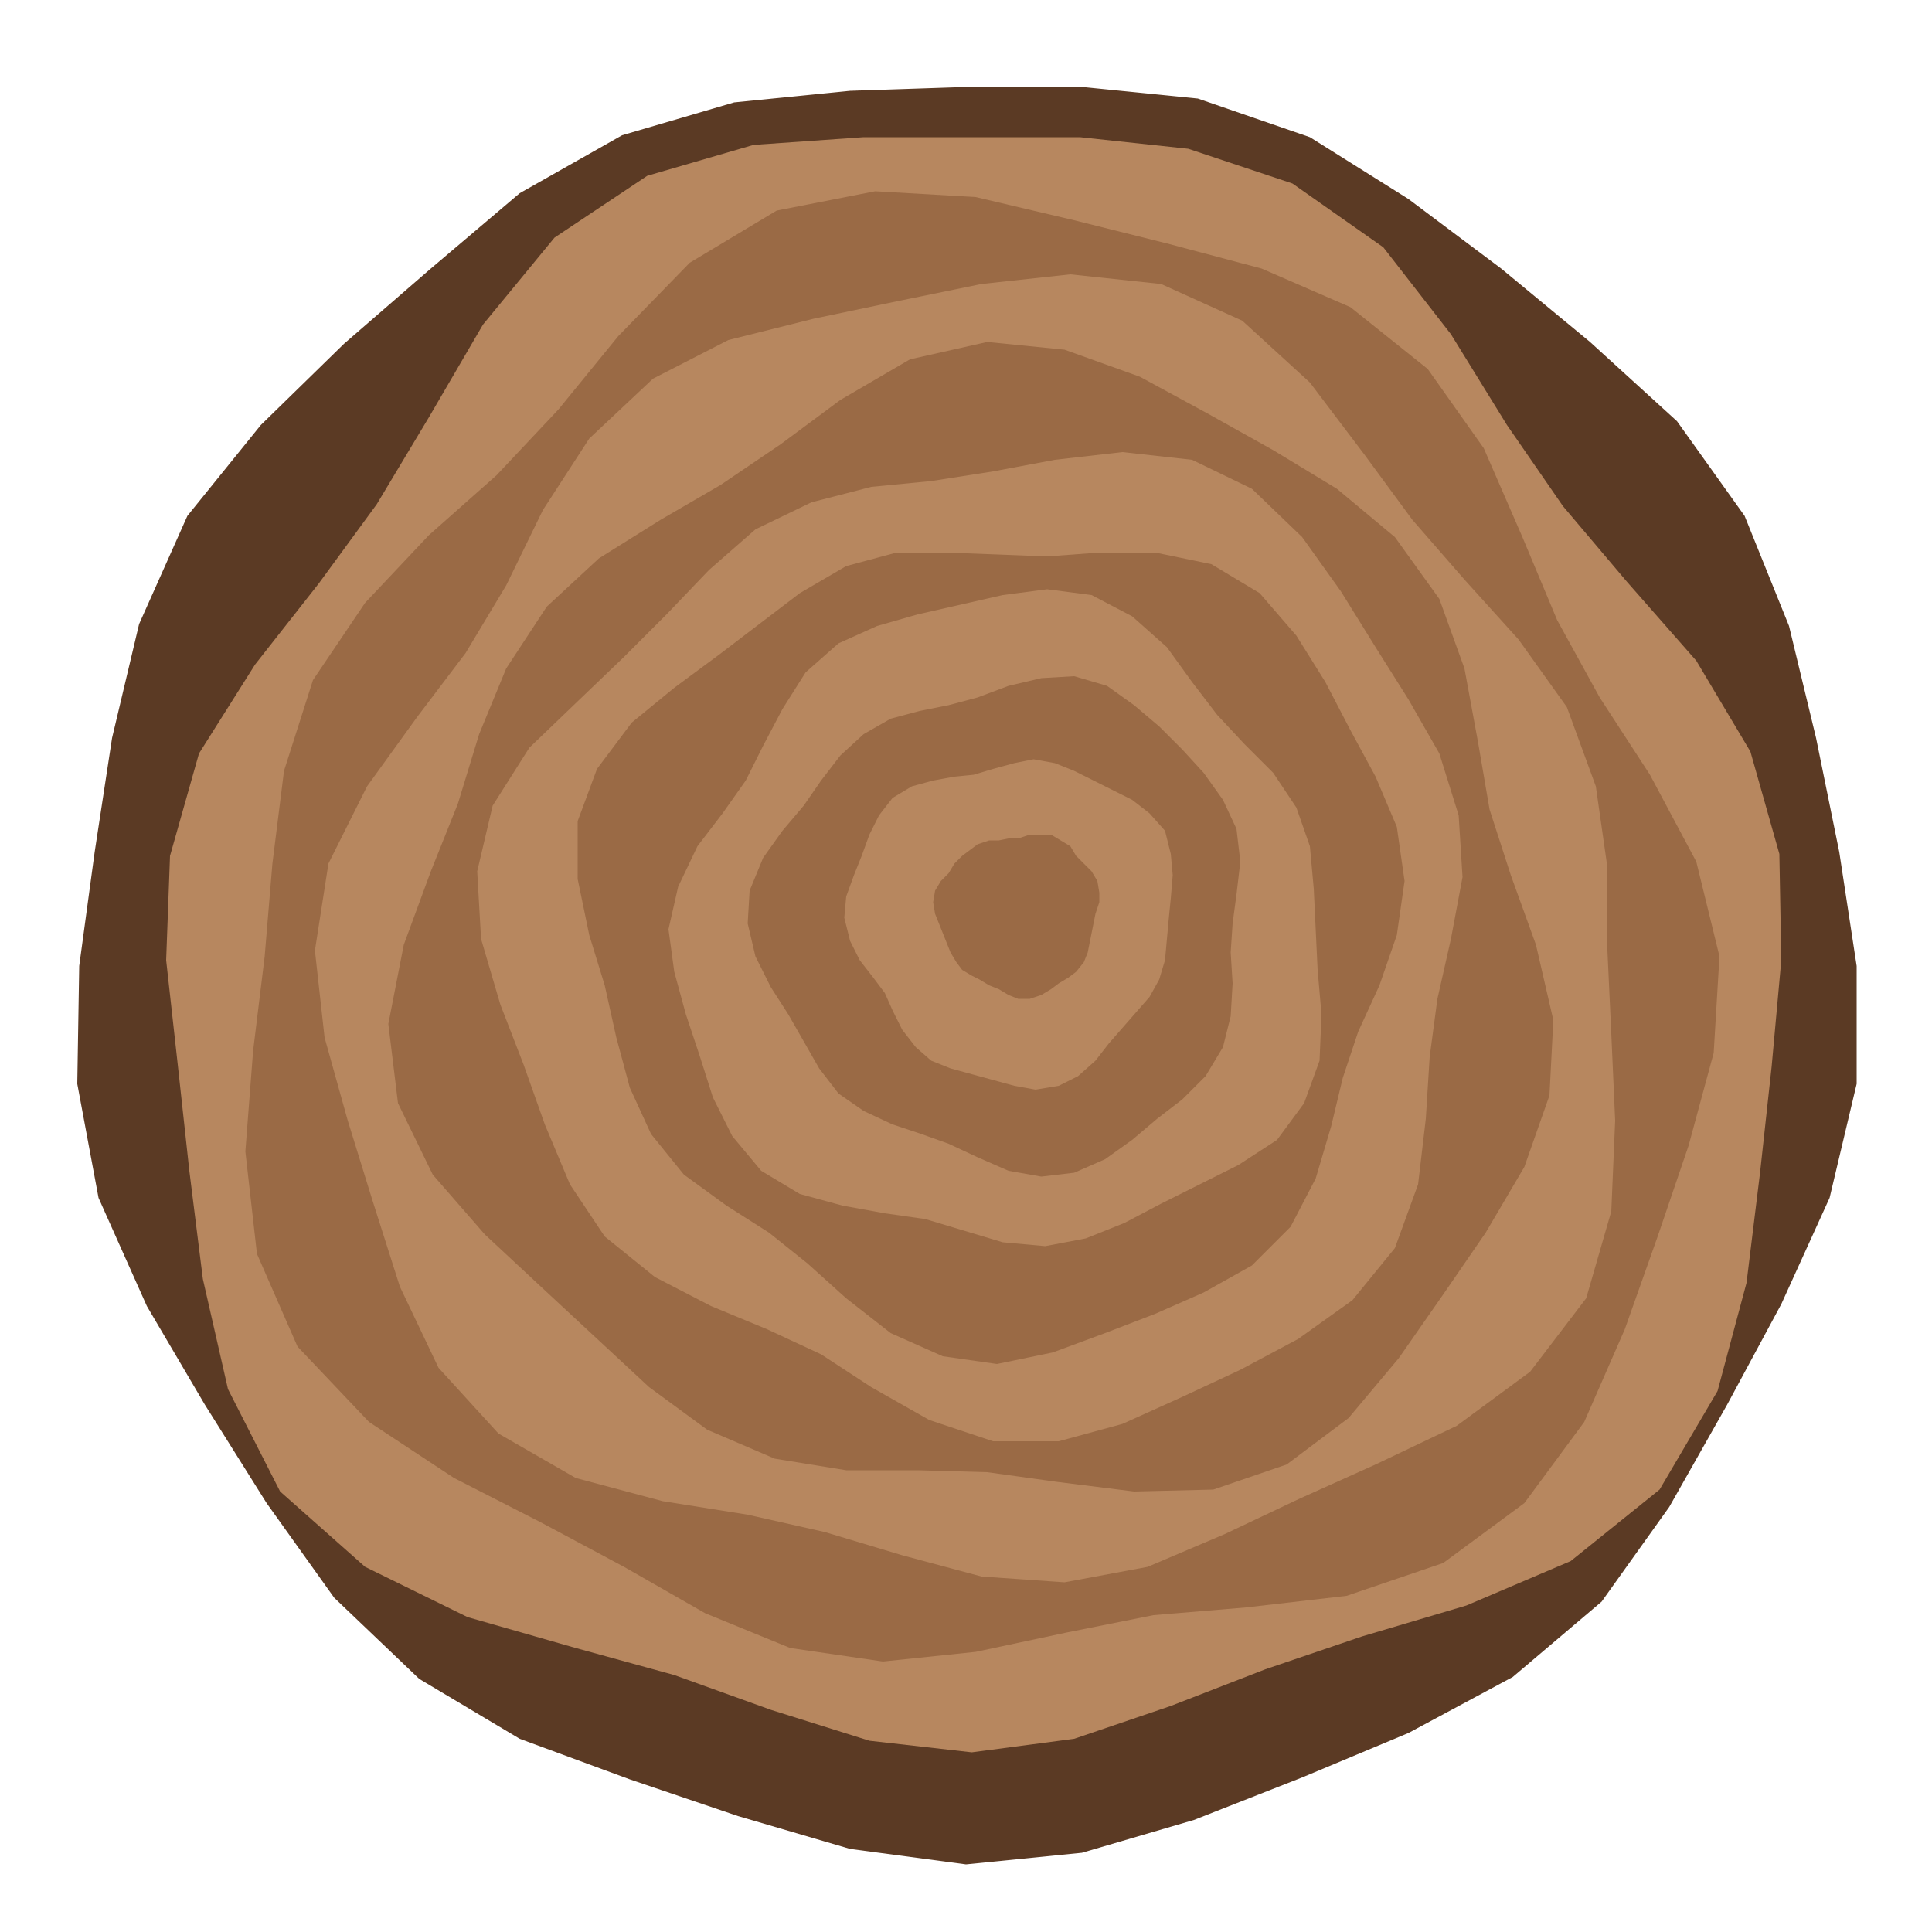
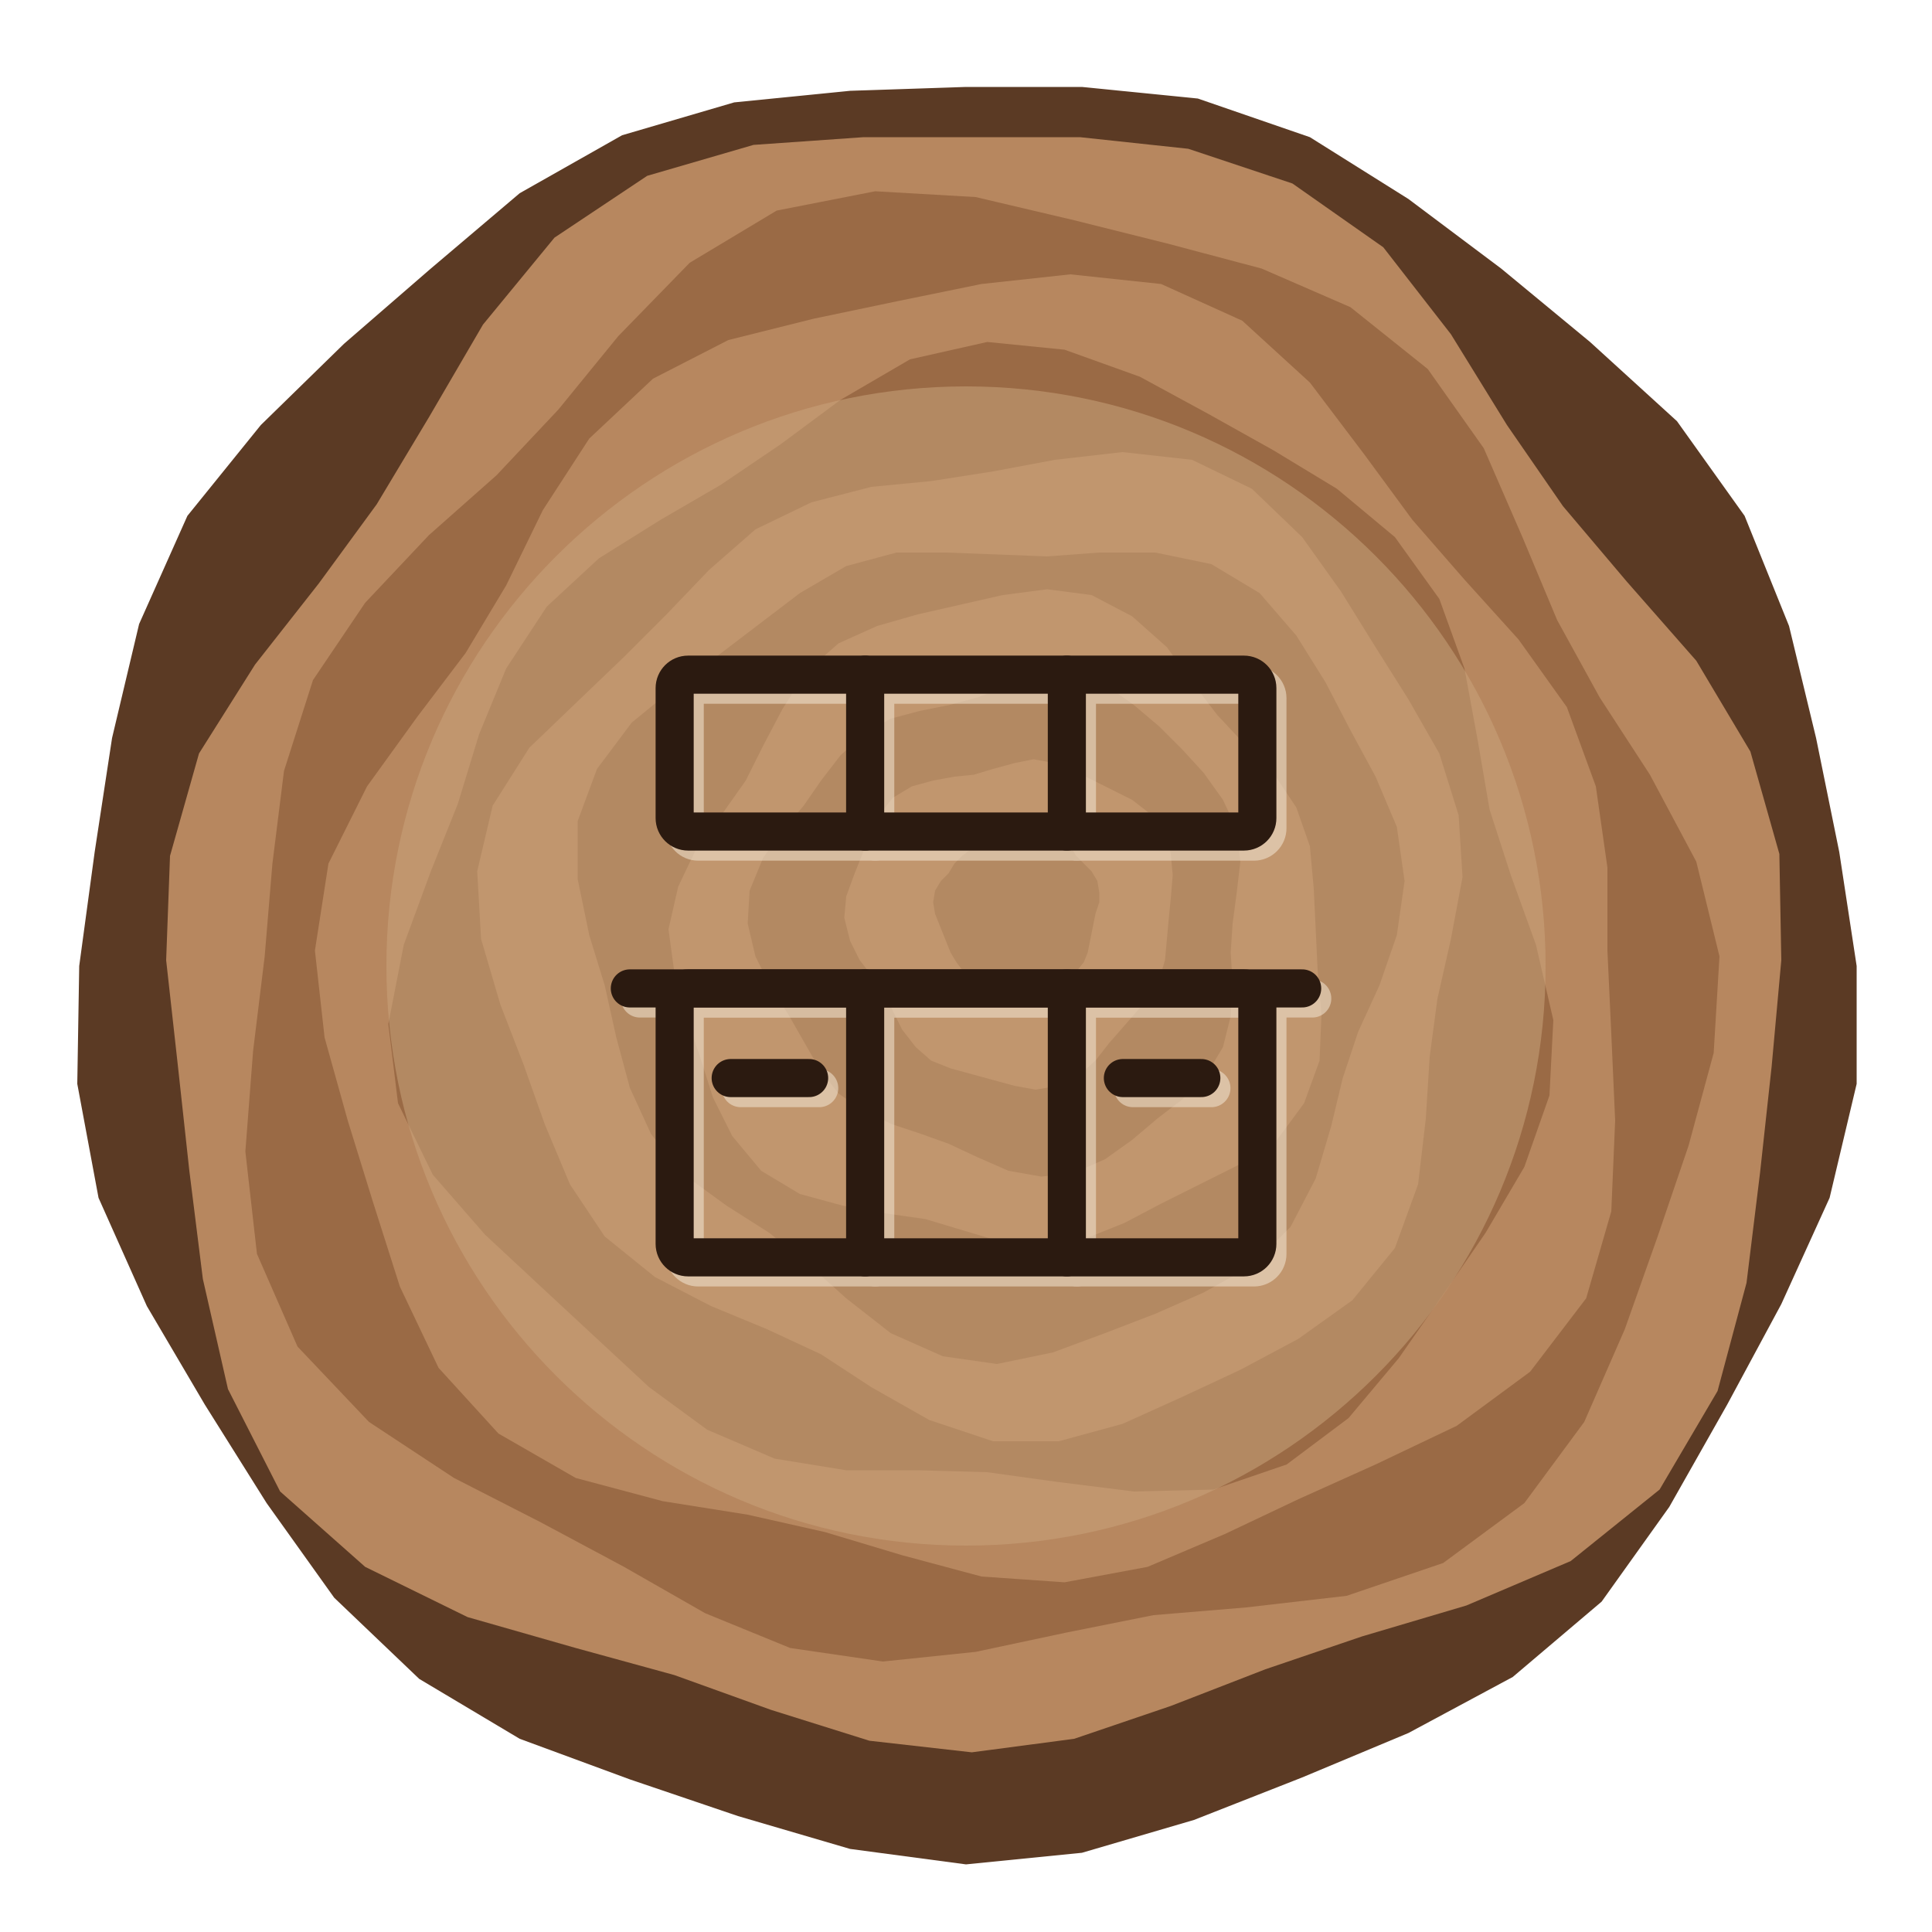
<svg xmlns="http://www.w3.org/2000/svg" viewBox="0 0 100 100">
  <path d="M96.1 50.0 L96.1 56.1 L94.7 62.0 L92.2 67.5 L89.4 72.7 L86.4 78.0 L82.9 82.9 L78.3 86.8 L72.9 89.7 L67.4 92.0 L61.8 94.2 L56.0 95.9 L50.0 96.5 L44.0 95.7 L38.2 94.0 L32.6 92.1 L26.9 90.0 L21.7 86.9 L17.3 82.7 L13.8 77.8 L10.6 72.7 L7.6 67.6 L5.1 62.0 L4.0 56.1 L4.1 50.0 L4.9 44.1 L5.8 38.2 L7.2 32.3 L9.7 26.7 L13.5 22.0 L17.8 17.8 L22.3 13.9 L26.9 10.0 L32.2 7.0 L38.0 5.3 L44.0 4.7 L50.0 4.5 L56.0 4.5 L62.0 5.1 L67.8 7.1 L72.9 10.3 L77.7 13.9 L82.3 17.7 L86.8 21.8 L90.3 26.7 L92.6 32.4 L94.0 38.2 L95.2 44.1Z" fill="#5B3A24" />
  <path d="M92.2 49.7 L91.7 55.2 L91.1 60.7 L90.4 66.4 L88.9 72.0 L85.9 77.1 L81.3 80.8 L75.9 83.1 L70.5 84.7 L65.5 86.4 L60.6 88.3 L55.6 90.0 L50.3 90.7 L45.0 90.1 L39.9 88.5 L34.9 86.7 L29.8 85.3 L24.2 83.7 L18.9 81.1 L14.5 77.2 L11.8 71.9 L10.5 66.2 L9.8 60.6 L9.2 55.1 L8.6 49.7 L8.8 44.3 L10.3 39.0 L13.2 34.4 L16.5 30.2 L19.5 26.1 L22.2 21.6 L25.0 16.8 L28.7 12.3 L33.5 9.1 L39.0 7.5 L44.7 7.1 L50.3 7.1 L55.9 7.1 L61.5 7.7 L66.9 9.5 L71.6 12.8 L75.1 17.3 L78.0 22.0 L80.9 26.2 L84.2 30.1 L87.8 34.2 L90.6 38.9 L92.1 44.2Z" fill="#B7875F" />
  <path d="M89.0 49.5 L88.7 54.5 L87.4 59.3 L85.8 64.0 L84.1 68.8 L82.0 73.6 L78.9 77.8 L74.7 80.9 L69.7 82.6 L64.5 83.2 L59.7 83.6 L55.2 84.5 L50.5 85.5 L45.7 86.0 L40.9 85.3 L36.5 83.5 L32.3 81.1 L28.0 78.8 L23.5 76.5 L19.1 73.6 L15.4 69.7 L13.3 64.9 L12.7 59.6 L13.1 54.4 L13.7 49.5 L14.1 44.7 L14.7 39.9 L16.2 35.2 L18.9 31.2 L22.2 27.7 L25.7 24.6 L28.9 21.2 L32.0 17.4 L35.7 13.6 L40.2 10.9 L45.3 9.9 L50.5 10.2 L55.6 11.4 L60.4 12.6 L65.3 13.9 L69.9 15.9 L73.9 19.1 L76.8 23.2 L78.8 27.8 L80.6 32.1 L82.8 36.1 L85.4 40.1 L87.8 44.6Z" fill="#9A6A45" />
  <path d="M83.2 49.2 L83.4 53.5 L83.6 58.0 L83.4 62.7 L82.1 67.2 L79.2 71.0 L75.4 73.8 L71.2 75.8 L67.2 77.6 L63.4 79.4 L59.4 81.1 L55.1 81.9 L50.8 81.6 L46.7 80.5 L42.7 79.3 L38.7 78.4 L34.3 77.7 L29.8 76.5 L25.8 74.2 L22.7 70.8 L20.7 66.6 L19.3 62.2 L18.0 58.0 L16.8 53.7 L16.3 49.2 L17.0 44.7 L19.0 40.7 L21.6 37.1 L24.1 33.8 L26.2 30.3 L28.1 26.4 L30.5 22.7 L33.8 19.6 L37.7 17.6 L42.1 16.5 L46.4 15.6 L50.8 14.7 L55.4 14.2 L60.1 14.7 L64.3 16.6 L67.8 19.8 L70.6 23.5 L73.1 26.9 L75.8 30.0 L78.6 33.1 L81.1 36.6 L82.6 40.7 L83.2 44.9Z" fill="#B7875F" />
  <path d="M79.5 48.9 L80.4 52.8 L80.2 56.7 L78.9 60.4 L76.9 63.8 L74.7 67.0 L72.4 70.3 L69.8 73.4 L66.6 75.8 L62.8 77.1 L58.7 77.2 L54.7 76.7 L51.1 76.2 L47.5 76.1 L43.8 76.1 L40.1 75.5 L36.6 74.0 L33.6 71.8 L30.8 69.2 L28.0 66.6 L25.1 63.9 L22.4 60.8 L20.6 57.1 L20.1 53.0 L20.9 48.9 L22.3 45.1 L23.7 41.6 L24.8 38.0 L26.2 34.6 L28.3 31.4 L31.0 28.9 L34.2 26.9 L37.3 25.1 L40.4 23.0 L43.5 20.7 L47.1 18.6 L51.1 17.7 L55.1 18.1 L59.0 19.5 L62.5 21.4 L65.9 23.3 L69.2 25.3 L72.2 27.8 L74.5 31.0 L75.8 34.6 L76.5 38.4 L77.1 41.9 L78.2 45.3Z" fill="#9A6A45" />
  <path d="M75.1 48.6 L74.4 51.7 L74.0 54.7 L73.8 57.9 L73.4 61.3 L72.2 64.6 L70.0 67.3 L67.2 69.3 L64.2 70.9 L61.2 72.3 L58.1 73.7 L54.8 74.6 L51.4 74.6 L48.1 73.5 L45.1 71.8 L42.5 70.1 L39.7 68.8 L36.8 67.6 L33.9 66.1 L31.3 64.0 L29.5 61.3 L28.2 58.2 L27.1 55.1 L25.9 52.0 L24.9 48.6 L24.7 45.1 L25.5 41.7 L27.4 38.7 L29.9 36.3 L32.3 34.0 L34.5 31.8 L36.7 29.5 L39.1 27.4 L42.0 26.0 L45.1 25.2 L48.2 24.9 L51.4 24.4 L54.6 23.8 L58.1 23.4 L61.7 23.8 L64.8 25.3 L67.4 27.8 L69.4 30.6 L71.2 33.5 L72.9 36.2 L74.5 39.0 L75.5 42.2 L75.7 45.4Z" fill="#B7875F" />
  <path d="M72.3 48.4 L71.4 51.0 L70.3 53.4 L69.5 55.8 L68.9 58.3 L68.1 61.0 L66.8 63.5 L64.8 65.5 L62.3 66.9 L59.8 68.0 L57.2 69.0 L54.5 70.0 L51.6 70.6 L48.8 70.2 L46.1 69.0 L43.8 67.2 L41.8 65.4 L39.8 63.8 L37.6 62.4 L35.4 60.8 L33.7 58.7 L32.6 56.3 L31.9 53.7 L31.3 51.0 L30.5 48.4 L29.9 45.5 L29.9 42.5 L30.9 39.8 L32.7 37.4 L34.9 35.6 L37.2 33.9 L39.3 32.3 L41.4 30.7 L43.8 29.3 L46.4 28.6 L49.0 28.6 L51.6 28.7 L54.2 28.8 L56.9 28.6 L59.8 28.6 L62.7 29.2 L65.2 30.7 L67.1 32.9 L68.6 35.3 L69.9 37.8 L71.2 40.2 L72.3 42.8 L72.7 45.6Z" fill="#9A6A45" />
  <path d="M68.1 48.1 L68.2 50.2 L68.4 52.5 L68.3 54.9 L67.5 57.1 L66.1 59.0 L64.1 60.3 L62.1 61.3 L60.1 62.3 L58.2 63.3 L56.2 64.1 L54.1 64.5 L51.9 64.3 L49.9 63.7 L47.9 63.1 L45.8 62.8 L43.6 62.4 L41.4 61.8 L39.4 60.6 L37.9 58.8 L36.9 56.8 L36.2 54.6 L35.5 52.5 L34.9 50.3 L34.6 48.1 L35.1 45.9 L36.1 43.8 L37.4 42.1 L38.6 40.4 L39.5 38.6 L40.5 36.7 L41.7 34.8 L43.4 33.3 L45.4 32.4 L47.5 31.8 L49.7 31.3 L51.9 30.8 L54.2 30.5 L56.5 30.8 L58.6 31.9 L60.4 33.5 L61.7 35.3 L63.0 37.0 L64.4 38.5 L65.9 40.0 L67.1 41.8 L67.8 43.8 L68.0 46.0Z" fill="#B7875F" />
  <path d="M63.8 47.8 L63.7 49.3 L63.8 50.9 L63.7 52.6 L63.3 54.2 L62.4 55.7 L61.2 56.9 L59.9 57.9 L58.6 59.0 L57.2 60.0 L55.6 60.7 L53.9 60.9 L52.2 60.6 L50.6 59.9 L49.1 59.2 L47.7 58.7 L46.2 58.2 L44.7 57.5 L43.4 56.6 L42.4 55.3 L41.6 53.9 L40.8 52.5 L39.9 51.1 L39.1 49.5 L38.7 47.8 L38.8 46.1 L39.5 44.4 L40.5 43.0 L41.6 41.7 L42.5 40.4 L43.5 39.1 L44.7 38.0 L46.1 37.2 L47.6 36.8 L49.1 36.5 L50.6 36.1 L52.2 35.5 L53.9 35.1 L55.6 35.0 L57.3 35.5 L58.7 36.5 L60.0 37.6 L61.2 38.8 L62.3 40.0 L63.3 41.4 L64.0 42.9 L64.2 44.6 L64.0 46.3Z" fill="#9A6A45" />
  <path d="M60.5 47.5 L60.4 48.6 L60.3 49.7 L60.0 50.7 L59.5 51.6 L58.8 52.4 L58.1 53.2 L57.4 54.0 L56.7 54.9 L55.8 55.7 L54.8 56.2 L53.6 56.4 L52.5 56.2 L51.4 55.9 L50.3 55.6 L49.2 55.3 L48.2 54.9 L47.4 54.2 L46.7 53.3 L46.2 52.3 L45.8 51.4 L45.2 50.6 L44.5 49.7 L44.0 48.7 L43.7 47.5 L43.8 46.4 L44.2 45.3 L44.6 44.3 L45.0 43.2 L45.5 42.2 L46.2 41.3 L47.2 40.7 L48.3 40.4 L49.4 40.2 L50.4 40.1 L51.4 39.8 L52.5 39.5 L53.5 39.3 L54.6 39.5 L55.6 39.9 L56.6 40.4 L57.6 40.9 L58.6 41.4 L59.5 42.1 L60.3 43.0 L60.6 44.2 L60.7 45.3 L60.6 46.5Z" fill="#B7875F" />
  <path d="M56.7 47.3 L56.6 47.8 L56.5 48.3 L56.4 48.8 L56.3 49.3 L56.1 49.8 L55.7 50.3 L55.3 50.6 L54.8 50.9 L54.4 51.2 L53.9 51.5 L53.3 51.7 L52.7 51.7 L52.2 51.5 L51.7 51.2 L51.2 51.0 L50.7 50.7 L50.3 50.5 L49.8 50.2 L49.5 49.8 L49.2 49.3 L49.0 48.8 L48.8 48.3 L48.6 47.8 L48.4 47.3 L48.3 46.7 L48.4 46.1 L48.7 45.6 L49.1 45.2 L49.4 44.7 L49.8 44.3 L50.2 44.0 L50.6 43.7 L51.2 43.5 L51.7 43.5 L52.2 43.4 L52.7 43.4 L53.3 43.2 L53.8 43.2 L54.4 43.2 L54.9 43.5 L55.4 43.8 L55.7 44.3 L56.1 44.7 L56.5 45.1 L56.8 45.6 L56.9 46.2 L56.9 46.7Z" fill="#9A6A45" />
+   <circle cx="50" cy="50" r="30" fill="#C9A27A" opacity=".55" />
+   <g transform="translate(50 50) scale(.58) translate(-50 -50)">
+     <g transform="translate(.9 .9)" opacity=".55">
+       <g fill="none" stroke="#F3E6D4" stroke-width="3.4" stroke-linecap="round" stroke-linejoin="round">
+         <rect x="24" y="24" width="52" height="14" rx="1.2" />
+         <line x1="41" y1="24" x2="41" y2="38" />
+         <line x1="59" y1="24" x2="59" y2="38" />
+         <line x1="20" y1="52" x2="80" y2="52" />
+         <rect x="24" y="52" width="52" height="24" rx="1.2" />
+         <line x1="41" y1="52" x2="41" y2="76" />
+         <line x1="59" y1="52" x2="59" y2="76" />
+         <line x1="29" y1="60" x2="36" y2="60" />
+         <line x1="64" y1="60" x2="71" y2="60" />
+       </g>
+     </g>
+     <g fill="none" stroke="#2B1A10" stroke-width="3.4" stroke-linecap="round" stroke-linejoin="round">
+       <rect x="24" y="24" width="52" height="14" rx="1.2" />
+       <line x1="41" y1="24" x2="41" y2="38" />
+       <line x1="59" y1="24" x2="59" y2="38" />
+       <line x1="20" y1="52" x2="80" y2="52" />
+       <rect x="24" y="52" width="52" height="24" rx="1.2" />
+       <line x1="41" y1="52" x2="41" y2="76" />
+       <line x1="59" y1="52" x2="59" y2="76" />
+       <line x1="29" y1="60" x2="36" y2="60" />
+       <line x1="64" y1="60" x2="71" y2="60" />
+     </g>
+   </g>
</svg>
